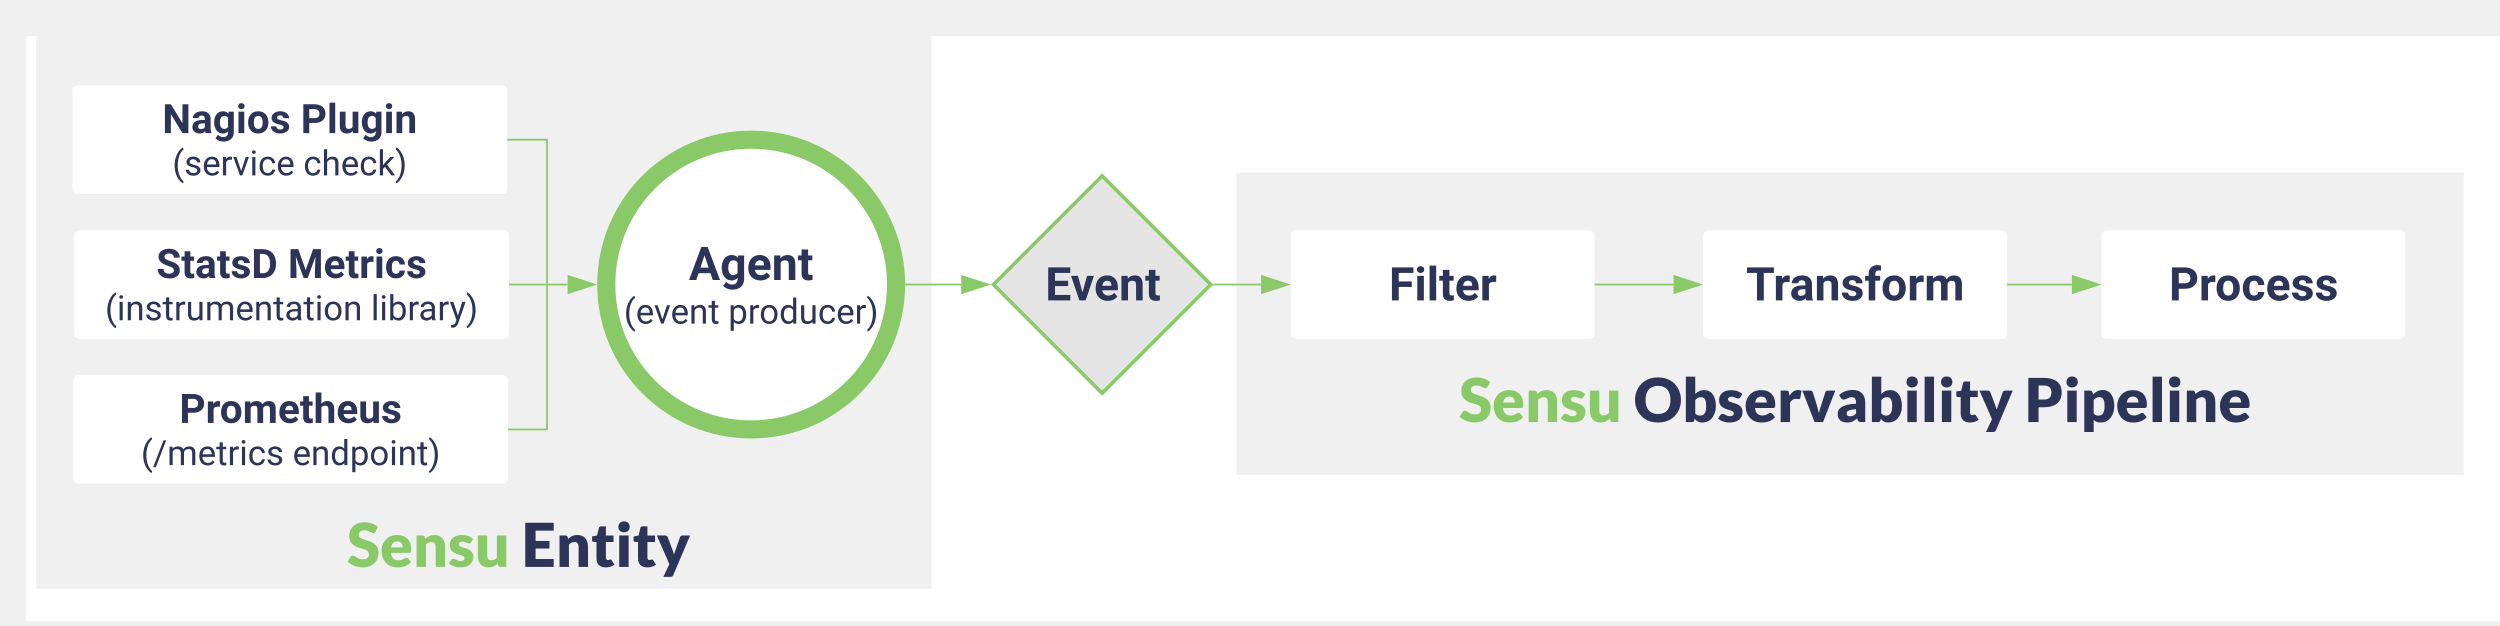
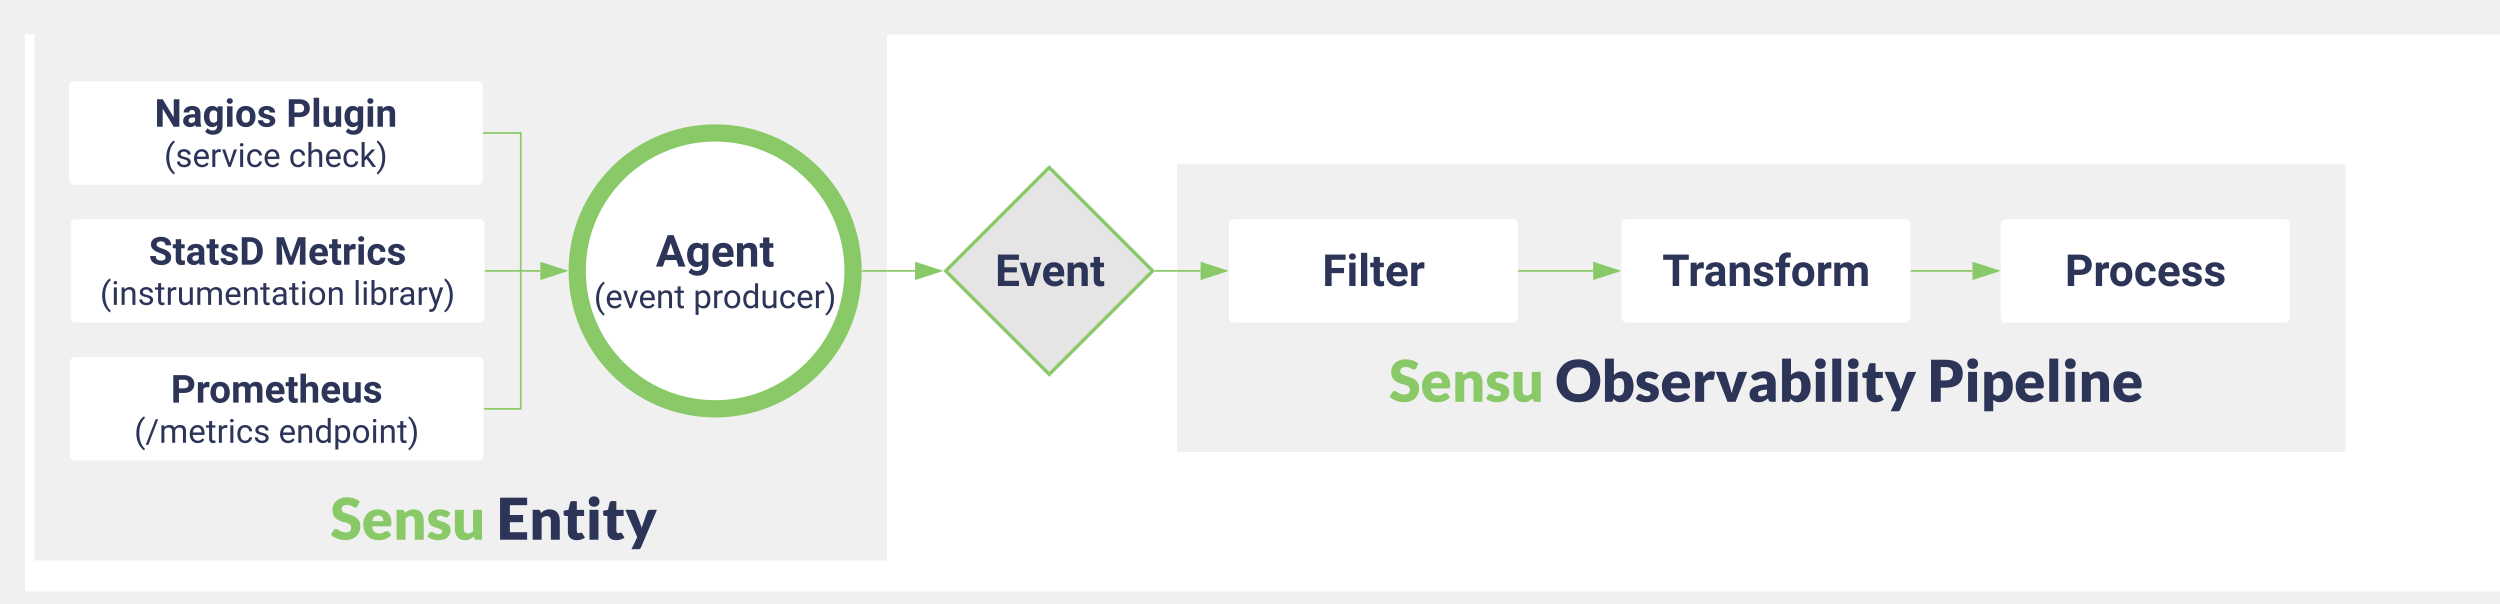
- <svg xmlns="http://www.w3.org/2000/svg" xmlns:ns1="lucid" xmlns:xlink="http://www.w3.org/1999/xlink" width="1380.42" height="345.12">
+ <svg xmlns="http://www.w3.org/2000/svg" xmlns:ns1="lucid" xmlns:xlink="http://www.w3.org/1999/xlink" viewBox="0 0 1450 350" preserveAspectRatio="xMidYMid meet">
  <g transform="translate(14.42308 20)" ns1:page-tab-id="0_0">
    <path d="M0 0h1823.08v323.08H0z" fill="#fff" />
    <a xlink:href="../backend/" target="_top">
      <path d="M668.26 75.15H1346v167H668.26z" stroke="#000" stroke-opacity="0" stroke-width="2" fill="#f0f0f0" />
      <path class="lucid-link lucid-hotspot lucid-overlay-hotspot" d="M668.26 75.15H1346v167H668.26z" fill="none" />
    </a>
    <a xlink:href="../pipeline-filter/" target="_top">
      <path d="M698.3 110.12c0-1.66 1.33-3 3-3H863c1.66 0 3 1.34 3 3v54c0 1.65-1.34 3-3 3H701.3c-1.67 0-3-1.35-3-3z" stroke="#000" stroke-opacity="0" fill="#fff" />
      <use xlink:href="#a" transform="matrix(1,0,0,1,703.2896,112.1154) translate(49.23988 33.76402)" />
      <path class="lucid-link lucid-hotspot lucid-overlay-hotspot" d="M698.3 110.12c0-1.66 1.33-3 3-3H863c1.66 0 3 1.34 3 3v54c0 1.65-1.34 3-3 3H701.3c-1.67 0-3-1.35-3-3z" fill="none" />
    </a>
    <a xlink:href="../pipeline-transform/" target="_top">
      <path d="M926 110.12c0-1.66 1.34-3 3-3h161.7c1.67 0 3 1.34 3 3v54c0 1.65-1.33 3-3 3H929c-1.66 0-3-1.35-3-3z" stroke="#000" stroke-opacity="0" fill="#fff" />
      <use xlink:href="#b" transform="matrix(1,0,0,1,931,112.1154) translate(18.72231 33.76402)" />
      <path class="lucid-link lucid-hotspot lucid-overlay-hotspot" d="M926 110.12c0-1.66 1.34-3 3-3h161.7c1.67 0 3 1.34 3 3v54c0 1.65-1.33 3-3 3H929c-1.66 0-3-1.35-3-3z" fill="none" />
    </a>
    <a xlink:href="../pipeline-process/" target="_top">
      <path d="M1146 110.12c0-1.66 1.34-3 3-3h161.7c1.67 0 3 1.34 3 3v54c0 1.65-1.33 3-3 3H1149c-1.66 0-3-1.35-3-3z" stroke="#000" stroke-opacity="0" fill="#fff" />
      <use xlink:href="#c" transform="matrix(1,0,0,1,1151,112.1154) translate(32.23142 33.76402)" />
      <path class="lucid-link lucid-hotspot lucid-overlay-hotspot" d="M1146 110.12c0-1.66 1.34-3 3-3h161.7c1.67 0 3 1.34 3 3v54c0 1.65-1.33 3-3 3H1149c-1.66 0-3-1.35-3-3z" fill="none" />
    </a>
    <path d="M656.04 137.12h25.87" stroke="#89c967" fill="none" />
    <path d="M656.06 137.62h-1.02l.5-.5-.5-.5h1.02z" fill="#89c967" />
    <path d="M696.67 137.12l-14.26 4.63v-9.27z" stroke="#89c967" fill="#89c967" />
    <path d="M866.5 137.12h43.12" stroke="#89c967" fill="none" />
    <path d="M866.5 137.62h-.5v-1h.5z" fill="#89c967" />
    <path d="M924.38 137.12l-14.26 4.63v-9.27z" stroke="#89c967" fill="#89c967" />
    <path d="M1094.2 137.12h35.42" stroke="#89c967" fill="none" />
    <path d="M1094.22 137.62h-.5v-1h.5z" fill="#89c967" />
    <path d="M1144.38 137.12l-14.26 4.63v-9.27z" stroke="#89c967" fill="#89c967" />
    <a xlink:href="../pipeline-entities/" target="_top">
      <path d="M5.58 0H500v305.12H5.58z" stroke="#000" stroke-opacity="0" stroke-width="2" fill="#f0f0f0" />
      <path class="lucid-link lucid-hotspot lucid-overlay-hotspot" d="M5.58 0H500v305.12H5.58z" fill="none" />
    </a>
    <path d="M266.08 57.12h21.55v79.5" stroke="#89c967" fill="none" />
    <path d="M266.1 57.62h-.52v-1h.5z" fill="#89c967" />
    <path d="M287.63 136.6v.52M267.08 137.12h31.9" stroke="#89c967" fill="none" />
    <path d="M267.1 137.62h-.52v-1h.5z" fill="#89c967" />
    <path d="M313.73 137.12l-14.26 4.63v-9.27z" stroke="#89c967" fill="#89c967" />
    <path d="M266.58 217.12h21.05v-79.5" stroke="#89c967" fill="none" />
    <path d="M266.6 217.62h-.52v-1h.5z" fill="#89c967" />
    <path d="M287.63 137.63v-.5M485.85 137.12h30.48" stroke="#89c967" fill="none" />
    <path d="M485.87 137.62h-.53v-1h.53z" fill="#89c967" />
    <path d="M531.1 137.12l-14.27 4.63v-9.27z" stroke="#89c967" fill="#89c967" />
-     <path d="M756 180h507.7v40H756z" stroke="#000" stroke-opacity="0" stroke-width="2" fill-opacity="0" />
-     <use xlink:href="#d" transform="matrix(1,0,0,1,756,180) translate(35.31171 33.03418)" />
-     <use xlink:href="#e" transform="matrix(1,0,0,1,756,180) translate(131.6698 33.03418)" />
-     <use xlink:href="#f" transform="matrix(1,0,0,1,756,180) translate(347.5466 33.03418)" />
-     <path d="M160 260h223.6v44.26H160z" stroke="#000" stroke-opacity="0" stroke-width="2" fill-opacity="0" />
-     <use xlink:href="#d" transform="matrix(1,0,0,1,160,260) translate(17.24846 33.03418)" />
-     <use xlink:href="#g" transform="matrix(1,0,0,1,160,260) translate(113.6065 33.03418)" />
+     <a xlink:href="../backend/" target="_top">
+       <path d="M756 180h507.7v40H756z" stroke="#000" stroke-opacity="0" stroke-width="2" fill-opacity="0" />
+       <use xlink:href="#d" transform="matrix(1,0,0,1,756,180) translate(35.31171 33.03418)" />
+       <use xlink:href="#e" transform="matrix(1,0,0,1,756,180) translate(131.6698 33.03418)" />
+       <use xlink:href="#f" transform="matrix(1,0,0,1,756,180) translate(347.5466 33.03418)" />
+       <path class="lucid-link lucid-hotspot lucid-overlay-hotspot" d="M756 180h507.7v40H756z" fill="none" />
+     </a>
+     <a xlink:href="../pipeline-entities/" target="_top">
+       <path d="M160 260h223.6v44.26H160z" stroke="#000" stroke-opacity="0" stroke-width="2" fill-opacity="0" />
+       <use xlink:href="#d" transform="matrix(1,0,0,1,160,260) translate(17.24846 33.03418)" />
+       <use xlink:href="#g" transform="matrix(1,0,0,1,160,260) translate(113.6065 33.03418)" />
+       <path class="lucid-link lucid-hotspot lucid-overlay-hotspot" d="M160 260h223.6v44.26H160z" fill="none" />
+     </a>
    <a xlink:href="../pipeline-checks/" target="_top">
      <path d="M594.13 77.12l60 60-60 60-60-60z" stroke="#89c967" stroke-width="2" fill="#e5e5e5" />
      <use xlink:href="#h" transform="matrix(1,0,0,1,539.1281,82.11538) translate(23.61148 63.76402)" />
      <path class="lucid-link lucid-hotspot lucid-overlay-hotspot" d="M594.13 77.12l60 60-60 60-60-60z" fill="none" />
    </a>
    <a xlink:href="../agent/" target="_top">
      <path d="M480.35 137.12c0 44.18-35.8 80-80 80-44.18 0-80-35.82-80-80 0-44.2 35.82-80 80-80 44.2 0 80 35.8 80 80z" stroke="#89c967" stroke-width="10" fill="#fff" />
      <use xlink:href="#i" transform="matrix(1,0,0,1,325.3525,62.11538) translate(40.61373 72.49599)" />
      <use xlink:href="#j" transform="matrix(1,0,0,1,325.3525,62.11538) translate(4.67811 96.59706)" />
      <use xlink:href="#k" transform="matrix(1,0,0,1,325.3525,62.11538) translate(62.35164 96.59706)" />
      <path class="lucid-link lucid-hotspot lucid-overlay-hotspot" d="M480.35 137.12c0 44.18-35.8 80-80 80-44.18 0-80-35.82-80-80 0-44.2 35.82-80 80-80 44.2 0 80 35.8 80 80z" fill="none" />
    </a>
    <path d="M400.35 222.62v39.5h23.25v-90h23.62" stroke="#000" stroke-opacity="0" fill="none" />
    <path d="M462 172.12l-14.28 4.63v-9.27z" stroke="#000" stroke-opacity="0" fill-opacity="0" />
    <a xlink:href="../pipeline-checks/" target="_top">
      <path d="M25.58 30.12c0-1.66 1.34-3 3-3h234c1.65 0 3 1.34 3 3v54c0 1.65-1.35 3-3 3h-234c-1.66 0-3-1.35-3-3z" stroke="#000" stroke-opacity="0" fill="#fff" />
      <use xlink:href="#l" transform="matrix(1,0,0,1,30.57692,32.11538) translate(44.63585 21.40049)" />
      <use xlink:href="#m" transform="matrix(1,0,0,1,30.57692,32.11538) translate(121.0691 21.40049)" />
      <use xlink:href="#n" transform="matrix(1,0,0,1,30.57692,32.11538) translate(50.15249 44.71905)" />
      <use xlink:href="#o" transform="matrix(1,0,0,1,30.57692,32.11538) translate(122.5026 44.71905)" />
      <path class="lucid-link lucid-hotspot lucid-overlay-hotspot" d="M25.58 30.12c0-1.66 1.34-3 3-3h234c1.65 0 3 1.34 3 3v54c0 1.65-1.35 3-3 3h-234c-1.66 0-3-1.35-3-3z" fill="none" />
    </a>
    <a xlink:href="../pipeline-checks/" target="_top">
      <path d="M26.58 110.12c0-1.66 1.34-3 3-3h234c1.65 0 3 1.34 3 3v54c0 1.65-1.35 3-3 3h-234c-1.66 0-3-1.35-3-3z" stroke="#000" stroke-opacity="0" fill="#fff" />
      <use xlink:href="#p" transform="matrix(1,0,0,1,31.57692,112.1154) translate(40.29219 21.40049)" />
      <use xlink:href="#q" transform="matrix(1,0,0,1,31.57692,112.1154) translate(112.9788 21.40049)" />
      <use xlink:href="#r" transform="matrix(1,0,0,1,31.57692,112.1154) translate(11.99144 44.71905)" />
      <use xlink:href="#s" transform="matrix(1,0,0,1,31.57692,112.1154) translate(158.8326 44.71905)" />
      <path class="lucid-link lucid-hotspot lucid-overlay-hotspot" d="M26.58 110.12c0-1.66 1.34-3 3-3h234c1.65 0 3 1.34 3 3v54c0 1.65-1.35 3-3 3h-234c-1.66 0-3-1.35-3-3z" fill="none" />
    </a>
    <a xlink:href="../pipeline-checks/" target="_top">
      <path d="M26.08 190.12c0-1.66 1.34-3 3-3h234c1.65 0 3 1.34 3 3v54c0 1.65-1.35 3-3 3h-234c-1.66 0-3-1.35-3-3z" stroke="#000" stroke-opacity="0" fill="#fff" />
      <use xlink:href="#t" transform="matrix(1,0,0,1,31.07692,192.1154) translate(53.57516 21.40049)" />
      <use xlink:href="#u" transform="matrix(1,0,0,1,31.07692,192.1154) translate(32.30675 44.71905)" />
      <use xlink:href="#v" transform="matrix(1,0,0,1,31.07692,192.1154) translate(116.047 44.71905)" />
      <path class="lucid-link lucid-hotspot lucid-overlay-hotspot" d="M26.08 190.12c0-1.66 1.34-3 3-3h234c1.65 0 3 1.34 3 3v54c0 1.65-1.35 3-3 3h-234c-1.66 0-3-1.35-3-3z" fill="none" />
    </a>
    <defs>
      <path fill="#2c3458" d="M1006-595H430V0H130v-1456h948v243H430v376h576v242" id="w" />
      <path fill="#2c3458" d="M416 0H126v-1082h290V0zM271-1212c-92 0-162-61-162-150s68-149 162-149c93 0 162 60 162 149s-70 150-162 150" id="x" />
      <path fill="#2c3458" d="M416 0H126v-1536h290V0" id="y" />
      <path fill="#2c3458" d="M457-330c2 83 25 111 111 112 32 0 60-2 85-7V-6c-57 17-115 26-175 26-203 0-310-102-310-307v-583H10v-212h158v-266h289v266h185v212H457v540" id="z" />
      <path fill="#2c3458" d="M1031-175C952-60 797 20 609 20 287 20 60-206 72-543c12-330 180-559 505-559 309 0 482 214 477 537v118H365c15 134 115 234 263 234 111 0 198-40 261-121zM770-644c5-139-62-226-194-224-130 1-191 97-208 224h402" id="A" />
      <path fill="#2c3458" d="M719-811c-143-24-279 1-319 103V0H111v-1082h273l8 129c74-124 180-175 331-136" id="B" />
      <g id="a">
        <use transform="matrix(0.01252003,0,0,0.01252003,0,0)" xlink:href="#w" />
        <use transform="matrix(0.01252003,0,0,0.01252003,14.04748,0)" xlink:href="#x" />
        <use transform="matrix(0.01252003,0,0,0.01252003,20.84585,0)" xlink:href="#y" />
        <use transform="matrix(0.01252003,0,0,0.01252003,27.64423,0)" xlink:href="#z" />
        <use transform="matrix(0.01252003,0,0,0.01252003,36.30809,0)" xlink:href="#A" />
        <use transform="matrix(0.01252003,0,0,0.01252003,50.16777,0)" xlink:href="#B" />
      </g>
      <path fill="#2c3458" d="M1226-1213H780V0H480v-1213H40v-243h1186v243" id="C" />
      <path fill="#2c3458" d="M552-1102c254-4 435 134 435 383v469c1 103 15 180 43 233V0H738c-13-26-23-58-29-97C639-19 548 20 436 20 238 20 64-113 68-304c5-258 212-357 496-357h133c11-137-29-227-160-227-90 0-156 45-156 131H92c15-231 213-342 460-345zM357-325c0 76 61 124 142 124 88 0 168-45 198-105v-186H589c-152 2-232 51-232 167" id="D" />
      <path fill="#2c3458" d="M750-692c-1-124-48-174-173-175-81 0-142 35-183 104V0H105v-1082h272l9 125c77-97 181-145 311-145 244 0 342 151 342 403V0H750v-692" id="E" />
      <path fill="#2c3458" d="M529-185c94 0 168-33 168-114 0-35-18-63-53-83s-91-39-168-55C219-491 90-600 90-765c0-208 203-337 432-337 246 0 451 124 453 349H686c-2-91-62-143-165-143-86 0-151 41-153 117 0 32 16 57 46 77 63 43 257 69 335 100 151 60 229 153 229 291C978-13 554 93 282-28 162-81 60-190 56-344h274c5 106 86 159 199 159" id="F" />
      <path fill="#2c3458" d="M190-1174c-11-296 244-440 544-363l-3 224c-24-6-53-9-88-9-109 0-163 51-163 153v87h215v212H480V0H190v-870H29v-212h161v-92" id="G" />
      <path fill="#2c3458" d="M579 20C257 20 58-214 66-551c8-331 182-551 511-551 324 0 514 231 514 572 0 319-198 550-512 550zm-2-888c-169 0-222 141-222 338 0 181 61 317 224 317 170 0 223-137 223-338 0-178-64-317-225-317" id="H" />
      <path fill="#2c3458" d="M741-689c-2-124-40-177-163-178-82 0-141 34-178 102V0H111v-1082h271l9 121c77-94 180-141 311-141 139 0 235 55 287 165 76-110 184-165 325-165 249 0 348 151 348 411V0h-290v-690c-2-123-39-176-163-177-87 0-147 41-180 124l1 743H741v-689" id="I" />
      <g id="b">
        <use transform="matrix(0.01252003,0,0,0.01252003,0,0)" xlink:href="#C" />
        <use transform="matrix(0.01252003,0,0,0.01252003,15.04908,0)" xlink:href="#B" />
        <use transform="matrix(0.01252003,0,0,0.01252003,24.02594,0)" xlink:href="#D" />
        <use transform="matrix(0.01252003,0,0,0.01252003,37.77294,0)" xlink:href="#E" />
        <use transform="matrix(0.01252003,0,0,0.01252003,52.13341,0)" xlink:href="#F" />
        <use transform="matrix(0.01252003,0,0,0.01252003,65.31701,0)" xlink:href="#G" />
        <use transform="matrix(0.01252003,0,0,0.01252003,74.50671,0)" xlink:href="#H" />
        <use transform="matrix(0.01252003,0,0,0.01252003,89.00491,0)" xlink:href="#B" />
        <use transform="matrix(0.01252003,0,0,0.01252003,98.35737,0)" xlink:href="#I" />
      </g>
      <path fill="#2c3458" d="M1245-974c0 302-233 466-552 461H430V0H130v-1456h568c323 5 547 167 547 482zm-303 2c1-143-93-241-237-241H430v457h268c151 1 244-71 244-216" id="J" />
      <path fill="#2c3458" d="M355-556c-2 203 30 338 206 343 102 3 181-63 182-161h271C1001-128 821 17 566 20 242 24 66-212 66-554c0-320 184-548 498-548 262 0 451 167 450 423H743c-1-108-75-193-184-189-162 6-202 123-204 312" id="K" />
      <g id="c">
        <use transform="matrix(0.01252003,0,0,0.01252003,0,0)" xlink:href="#J" />
        <use transform="matrix(0.01252003,0,0,0.01252003,16.53896,0)" xlink:href="#B" />
        <use transform="matrix(0.01252003,0,0,0.01252003,25.44071,0)" xlink:href="#H" />
        <use transform="matrix(0.01252003,0,0,0.01252003,39.9389,0)" xlink:href="#K" />
        <use transform="matrix(0.01252003,0,0,0.01252003,53.3103,0)" xlink:href="#A" />
        <use transform="matrix(0.01252003,0,0,0.01252003,67.16997,0)" xlink:href="#F" />
        <use transform="matrix(0.01252003,0,0,0.01252003,80.35357,0)" xlink:href="#F" />
      </g>
      <path fill="#89c967" d="M524-252c120-1 200-49 194-169-8-162-195-164-324-209-183-64-330-162-324-410 5-208 127-332 287-396 178-72 447-26 571 54 32 21 62 40 88 64l-84 157c-19 43-73 61-124 33-64-36-131-79-234-79-114 0-188 47-188 150 0 109 114 131 206 161 219 72 447 139 444 429-3 234-123 379-300 445-265 98-584-9-722-154l100-158c22-40 88-51 134-21 74 48 151 104 276 103" id="L" />
      <path fill="#89c967" d="M1024-162C926-48 781 16 578 16 325 16 169-111 94-299c-49-123-59-309-6-439 74-183 225-315 476-315 298 0 466 176 466 475 0 66-3 115-70 115H362c16 155 90 243 244 247 98 2 155-39 218-71 37-18 85-16 110 14zM752-643c-3-120-60-196-182-196-129 0-185 80-205 196h387" id="M" />
      <path fill="#89c967" d="M612-820c-81 1-134 39-182 81V0H120v-1037h192c70-3 79 59 94 112 74-70 159-128 302-128 236 0 352 157 352 394V0H750v-659c0-96-44-162-138-161" id="N" />
      <path fill="#89c967" d="M56-725c5-259 241-361 518-318 104 16 188 63 250 124l-70 109c-15 22-27 35-60 35-81 0-126-60-222-60-69 0-122 24-122 85 0 75 88 87 152 109 156 54 328 97 328 304C830-90 649 16 394 16 236 16 110-38 22-112c35-48 58-109 103-146 116-42 152 74 285 65 73-5 130-23 130-90 0-78-87-92-154-113C219-449 52-505 56-725" id="O" />
      <path fill="#89c967" d="M452 16c-236 0-352-157-352-395v-658h310v658c0 97 43 162 138 161 82-1 133-37 182-80v-739h310V0H848c-67 5-80-61-95-112C679-41 594 16 452 16" id="P" />
      <g id="d">
        <use transform="matrix(0.01673464,0,0,0.01673464,0,0)" xlink:href="#L" />
        <use transform="matrix(0.01673464,0,0,0.01673464,18.14035,0)" xlink:href="#M" />
        <use transform="matrix(0.01673464,0,0,0.01673464,36.34764,0)" xlink:href="#N" />
        <use transform="matrix(0.01673464,0,0,0.01673464,55.75982,0)" xlink:href="#O" />
        <use transform="matrix(0.01673464,0,0,0.01673464,70.48631,0)" xlink:href="#P" />
      </g>
      <path fill="#2c3458" d="M1504-1022c73 177 73 411 0 587-110 265-336 451-702 451-365 0-594-187-704-451-73-177-73-412 0-588 110-265 339-450 704-450s592 187 702 451zM802-264c280 0 410-182 410-465 0-282-131-465-410-465-281 0-412 182-412 465 0 284 130 465 412 465" id="Q" />
      <path fill="#2c3458" d="M666 16c-127 3-195-56-255-124C401-53 395 0 326 0H120v-1497h310v570c74-71 163-129 304-126 201 5 299 137 348 303 38 127 40 313-4 439-63 179-182 322-412 327zm124-543c0-153-21-288-164-293-99-3-151 43-196 98v440c40 45 88 70 162 70 160 0 198-144 198-315" id="R" />
      <path fill="#2c3458" d="M56-725c5-259 241-361 518-318 104 16 188 63 250 124l-70 109c-15 22-27 35-60 35-81 0-126-60-222-60-69 0-122 24-122 85 0 75 88 87 152 109 156 54 328 97 328 304C830-90 649 16 394 16 236 16 110-38 22-112c35-48 58-109 103-146 116-42 152 74 285 65 73-5 130-23 130-90 0-78-87-92-154-113C219-449 52-505 56-725" id="S" />
      <path fill="#2c3458" d="M1024-162C926-48 781 16 578 16 325 16 169-111 94-299c-49-123-59-309-6-439 74-183 225-315 476-315 298 0 466 176 466 475 0 66-3 115-70 115H362c16 155 90 243 244 247 98 2 155-39 218-71 37-18 85-16 110 14zM752-643c-3-120-60-196-182-196-129 0-185 80-205 196h387" id="T" />
      <path fill="#2c3458" d="M768-795c-14 65-88 29-146 29-81 0-145 43-192 130V0H120v-1037c73 2 156-8 222 4 64 11 52 105 69 166 65-96 144-190 283-190 47 0 85 11 114 34" id="U" />
      <path fill="#2c3458" d="M694 0H412L10-1037h258c43-1 77 23 86 54 69 227 146 446 203 684 58-239 142-456 211-684 10-29 42-55 82-54h246" id="V" />
      <path fill="#2c3458" d="M572-1057c257 0 406 153 406 409V0c-68-4-160 9-208-12-30-14-45-72-60-107C623-47 539 18 382 16 189 13 70-77 70-270c0-183 145-251 311-298 78-21 176-33 295-36 8-132-26-216-144-216-125 0-159 78-268 78-94 0-104-95-146-151 112-100 257-164 454-164zM366-285c-2 73 41 96 114 96 97 0 140-35 196-89v-144c-104 4-184 15-248 46-39 19-61 43-62 91" id="W" />
      <path fill="#2c3458" d="M440-1037V0H130v-1037h310zm-154-466c113 0 190 70 190 182 0 111-79 180-190 180-109 0-184-71-184-180 0-110 74-182 184-182" id="X" />
      <path fill="#2c3458" d="M440-1497V0H130v-1497h310" id="Y" />
      <path fill="#2c3458" d="M774-74c-71 55-172 90-290 90-196 0-304-108-304-303v-536c-70 1-146 12-146-61v-121l165-32 61-253c16-78 146-38 230-48v303h252v212H490v515c0 45 23 83 68 83 48 0 88-50 122 4" id="Z" />
      <path fill="#2c3458" d="M544 269c-20 41-37 60-98 60H214L414-91 0-1037h274c46-1 73 23 84 54 69 190 150 371 209 571 68-189 134-380 199-571 10-28 45-55 82-54h250" id="aa" />
      <g id="e">
        <use transform="matrix(0.01673464,0,0,0.01673464,0,0)" xlink:href="#Q" />
        <use transform="matrix(0.01673464,0,0,0.01673464,26.77543,0)" xlink:href="#R" />
        <use transform="matrix(0.01673464,0,0,0.01673464,46.18761,0)" xlink:href="#S" />
        <use transform="matrix(0.01673464,0,0,0.01673464,60.91409,0)" xlink:href="#T" />
        <use transform="matrix(0.01673464,0,0,0.01673464,79.12138,0)" xlink:href="#U" />
        <use transform="matrix(0.01673464,0,0,0.01673464,92.9442,0)" xlink:href="#V" />
        <use transform="matrix(0.01673464,0,0,0.01673464,111.4527,0)" xlink:href="#W" />
        <use transform="matrix(0.01673464,0,0,0.01673464,129.4927,0)" xlink:href="#R" />
        <use transform="matrix(0.01673464,0,0,0.01673464,148.9048,0)" xlink:href="#X" />
        <use transform="matrix(0.01673464,0,0,0.01673464,158.4436,0)" xlink:href="#Y" />
        <use transform="matrix(0.01673464,0,0,0.01673464,167.9823,0)" xlink:href="#X" />
        <use transform="matrix(0.01673464,0,0,0.01673464,177.5211,0)" xlink:href="#Z" />
        <use transform="matrix(0.01673464,0,0,0.01673464,190.9088,0)" xlink:href="#aa" />
      </g>
      <path fill="#2c3458" d="M1220-981c0 346-230 490-586 494H458V0H120v-1457h514c350 4 586 140 586 476zm-338 0c0-152-92-223-248-223H458v462h176c169 2 248-80 248-239" id="ab" />
      <path fill="#2c3458" d="M666 16c-111 3-175-34-236-85v398H120v-1366h192c78-3 80 73 99 128 76-81 169-148 323-148 201 0 299 140 348 307 38 128 40 313-4 439-63 179-182 321-412 327zm124-543c0-153-21-288-164-293-99-3-151 43-196 98v440c40 45 88 70 162 70 160 0 198-144 198-315" id="ac" />
      <path fill="#2c3458" d="M612-820c-81 1-134 39-182 81V0H120v-1037h192c70-3 79 59 94 112 74-70 159-128 302-128 236 0 352 157 352 394V0H750v-659c0-96-44-162-138-161" id="ad" />
      <g id="f">
        <use transform="matrix(0.01673464,0,0,0.01673464,0,0)" xlink:href="#ab" />
        <use transform="matrix(0.01673464,0,0,0.01673464,21.3534,0)" xlink:href="#X" />
        <use transform="matrix(0.01673464,0,0,0.01673464,30.89215,0)" xlink:href="#ac" />
        <use transform="matrix(0.01673464,0,0,0.01673464,50.23739,0)" xlink:href="#T" />
        <use transform="matrix(0.01673464,0,0,0.01673464,68.44468,0)" xlink:href="#Y" />
        <use transform="matrix(0.01673464,0,0,0.01673464,77.98343,0)" xlink:href="#X" />
        <use transform="matrix(0.01673464,0,0,0.01673464,87.52217,0)" xlink:href="#ad" />
        <use transform="matrix(0.01673464,0,0,0.01673464,106.9344,0)" xlink:href="#T" />
      </g>
      <path fill="#2c3458" d="M1058-1457v260H460v340h458v250H460v347h598V0H120v-1457h938" id="ae" />
      <g id="g">
        <use transform="matrix(0.01673464,0,0,0.01673464,0,0)" xlink:href="#ae" />
        <use transform="matrix(0.01673464,0,0,0.01673464,18.91014,0)" xlink:href="#ad" />
        <use transform="matrix(0.01673464,0,0,0.01673464,38.32233,0)" xlink:href="#Z" />
        <use transform="matrix(0.01673464,0,0,0.01673464,51.71004,0)" xlink:href="#X" />
        <use transform="matrix(0.01673464,0,0,0.01673464,61.24879,0)" xlink:href="#Z" />
        <use transform="matrix(0.01673464,0,0,0.01673464,74.6365,0)" xlink:href="#aa" />
      </g>
      <path fill="#2c3458" d="M1006-631H430v390h676V0H130v-1456h974v243H430v347h576v235" id="af" />
      <path fill="#2c3458" d="M516-353l201-729h302L654 0H378L13-1082h302" id="ag" />
      <g id="h">
        <use transform="matrix(0.01252003,0,0,0.01252003,0,0)" xlink:href="#af" />
        <use transform="matrix(0.01252003,0,0,0.01252003,14.09756,0)" xlink:href="#ag" />
        <use transform="matrix(0.01252003,0,0,0.01252003,26.89303,0)" xlink:href="#A" />
        <use transform="matrix(0.01252003,0,0,0.01252003,40.7527,0)" xlink:href="#E" />
        <use transform="matrix(0.01252003,0,0,0.01252003,55.11318,0)" xlink:href="#z" />
      </g>
      <path fill="#2c3458" d="M952-300H426L326 0H7l542-1456h278L1372 0h-319zM507-543h364l-183-545" id="ah" />
      <path fill="#2c3458" d="M505 20C221 18 69-239 69-549c0-302 153-553 438-553 119 0 211 41 277 122l12-102h262V-36c-8 305-208 458-520 462-160 1-335-76-403-170L263 80c72 81 159 121 262 121 172 1 260-107 243-294C701-18 614 20 505 20zm76-887c-165 0-223 147-223 339 0 172 66 314 221 314 88 0 151-33 189-99v-455c-39-66-101-99-187-99" id="ai" />
      <g id="i">
        <use transform="matrix(0.01252003,0,0,0.01252003,0,0)" xlink:href="#ah" />
        <use transform="matrix(0.01252003,0,0,0.01252003,17.2526,0)" xlink:href="#ai" />
        <use transform="matrix(0.01252003,0,0,0.01252003,31.88852,0)" xlink:href="#A" />
        <use transform="matrix(0.01252003,0,0,0.01252003,45.7482,0)" xlink:href="#E" />
        <use transform="matrix(0.01252003,0,0,0.01252003,60.10867,0)" xlink:href="#z" />
      </g>
      <path fill="#2c3458" d="M319-664C304-226 428 158 661 357l-38 113c-89-49-172-133-254-248C142-97 71-578 194-1025c67-244 240-513 429-618l38 122c-201 153-330 502-342 857" id="aj" />
      <path fill="#2c3458" d="M599-131c141 0 220-65 285-146l113 88C906-50 770 20 589 20 281 21 93-214 93-545c0-223 93-397 233-485 74-48 154-72 240-72 300 2 449 218 445 537v77H278c0 197 129 357 321 357zm227-509c-3-180-88-310-260-310-170 0-264 140-282 310h542" id="ak" />
      <path fill="#2c3458" d="M497-251l268-831h189L566 0H425L33-1082h189" id="al" />
      <path fill="#2c3458" d="M589-945c-131 0-219 81-264 174V0H140v-1082h175l6 136c83-104 191-156 324-156 229 0 346 129 346 387V0H806v-716c-2-153-65-229-217-229" id="am" />
      <path fill="#2c3458" d="M456 20C285 20 205-92 206-268v-671H9v-143h197v-262h185v262h202v143H391v671c-9 125 92 149 207 118V0c-49 13-96 20-142 20" id="an" />
      <g id="j">
        <use transform="matrix(0.009390024,0,0,0.009390024,0,0)" xlink:href="#aj" />
        <use transform="matrix(0.009390024,0,0,0.009390024,6.573017,0)" xlink:href="#ak" />
        <use transform="matrix(0.009390024,0,0,0.009390024,16.63912,0)" xlink:href="#al" />
        <use transform="matrix(0.009390024,0,0,0.009390024,25.83196,0)" xlink:href="#ak" />
        <use transform="matrix(0.009390024,0,0,0.009390024,36.02013,0)" xlink:href="#am" />
        <use transform="matrix(0.009390024,0,0,0.009390024,46.63086,0)" xlink:href="#an" />
      </g>
      <path fill="#2c3458" d="M632-1102c291 0 422 251 422 573 0 297-141 548-419 549-131 0-235-42-310-125v521H140v-1498h169l9 120c75-93 180-140 314-140zm-53 971c207 0 290-180 290-419 0-218-92-395-292-395-112 0-196 50-252 149v517c55 99 140 148 254 148" id="ao" />
      <path fill="#2c3458" d="M663-916c-163-27-288 18-338 148V0H140v-1082h180l3 125c61-97 147-145 258-145 36 0 63 5 82 14v172" id="ap" />
      <path fill="#2c3458" d="M584 20C278 26 81-227 91-551c10-320 175-545 491-551 308-5 503 247 494 573-9 322-175 543-492 549zm-2-970c-208 0-305 185-305 421 0 216 106 398 307 398 211 0 307-186 307-420 0-214-109-399-309-399" id="aq" />
      <path fill="#2c3458" d="M520 20C244 20 95-247 95-550c0-298 151-550 427-552 127 0 227 43 301 130v-564h185V0H838l-9-116C755-25 652 20 520 20zm48-965c-210 0-288 177-288 416 0 218 87 392 286 392 117 0 203-53 257-158v-497c-55-102-140-153-255-153" id="ar" />
      <path fill="#2c3458" d="M491 20c-241-1-355-148-355-398v-704h185v699c0 164 67 246 200 246 141 0 235-53 282-158v-787h185V0H812l-4-107C736-22 630 20 491 20" id="as" />
      <path fill="#2c3458" d="M277-555c0 244 77 420 297 424 127 2 249-93 255-210h175C980-127 805 20 574 20 258 20 81-222 92-562c11-319 164-533 481-540 237-5 426 165 431 392H829c-7-133-115-242-256-240-209 4-296 166-296 395" id="at" />
      <path fill="#2c3458" d="M38 357C331 141 457-487 337-984c-53-219-157-429-299-546l39-113c190 106 362 378 431 621 75 268 76 597 0 868C440 88 266 365 77 470" id="au" />
      <g id="k">
        <use transform="matrix(0.009390024,0,0,0.009390024,0,0)" xlink:href="#ao" />
        <use transform="matrix(0.009390024,0,0,0.009390024,10.78914,0)" xlink:href="#ap" />
        <use transform="matrix(0.009390024,0,0,0.009390024,17.10862,0)" xlink:href="#aq" />
        <use transform="matrix(0.009390024,0,0,0.009390024,28.07617,0)" xlink:href="#ar" />
        <use transform="matrix(0.009390024,0,0,0.009390024,38.92165,0)" xlink:href="#as" />
        <use transform="matrix(0.009390024,0,0,0.009390024,49.52299,0)" xlink:href="#at" />
        <use transform="matrix(0.009390024,0,0,0.009390024,59.58909,0)" xlink:href="#ak" />
        <use transform="matrix(0.009390024,0,0,0.009390024,69.77727,0)" xlink:href="#ap" />
        <use transform="matrix(0.009390024,0,0,0.009390024,76.28456,0)" xlink:href="#au" />
      </g>
      <path fill="#2c3458" d="M1314 0h-300L430-958V0H130v-1456h300l585 960v-960h299V0" id="av" />
      <g id="l">
        <use transform="matrix(0.01095503,0,0,0.01095503,0,0)" xlink:href="#av" />
        <use transform="matrix(0.01095503,0,0,0.01095503,15.84097,0)" xlink:href="#D" />
        <use transform="matrix(0.01095503,0,0,0.01095503,27.86959,0)" xlink:href="#ai" />
        <use transform="matrix(0.01095503,0,0,0.01095503,40.67602,0)" xlink:href="#x" />
        <use transform="matrix(0.01095503,0,0,0.01095503,46.6246,0)" xlink:href="#H" />
        <use transform="matrix(0.01095503,0,0,0.01095503,59.31052,0)" xlink:href="#F" />
      </g>
      <path fill="#2c3458" d="M463 20c-241-1-359-147-359-393v-709h289v699c0 113 51 169 154 169 98 0 165-34 202-102v-766h290V0H767l-8-110C688-23 589 20 463 20" id="aw" />
      <g id="m">
        <use transform="matrix(0.01095503,0,0,0.01095503,0,0)" xlink:href="#J" />
        <use transform="matrix(0.01095503,0,0,0.01095503,14.47159,0)" xlink:href="#y" />
        <use transform="matrix(0.01095503,0,0,0.01095503,20.42017,0)" xlink:href="#aw" />
        <use transform="matrix(0.01095503,0,0,0.01095503,32.97463,0)" xlink:href="#ai" />
        <use transform="matrix(0.01095503,0,0,0.01095503,45.78106,0)" xlink:href="#x" />
        <use transform="matrix(0.01095503,0,0,0.01095503,51.72964,0)" xlink:href="#E" />
      </g>
      <path fill="#2c3458" d="M538-131c121 0 232-49 232-156 0-50-20-88-56-117-73-60-334-92-420-143-92-55-162-110-162-238 0-190 192-317 400-317 223 0 414 129 413 338H759c0-108-110-186-227-186-119 0-215 53-215 159 0 45 18 78 53 101 76 52 331 90 416 139 98 57 169 115 169 251C955-92 760 20 538 20c-176 0-314-68-386-174-38-55-57-115-57-179h185c6 129 116 202 258 202" id="ax" />
      <path fill="#2c3458" d="M341 0H156v-1082h185V0zm-91-1264c-68 0-108-42-109-105 0-62 41-107 109-107s110 44 110 107-42 105-110 105" id="ay" />
      <g id="n">
        <use transform="matrix(0.009390024,0,0,0.009390024,0,0)" xlink:href="#aj" />
        <use transform="matrix(0.009390024,0,0,0.009390024,6.573017,0)" xlink:href="#ax" />
        <use transform="matrix(0.009390024,0,0,0.009390024,16.48888,0)" xlink:href="#ak" />
        <use transform="matrix(0.009390024,0,0,0.009390024,26.67706,0)" xlink:href="#ap" />
        <use transform="matrix(0.009390024,0,0,0.009390024,33.35337,0)" xlink:href="#al" />
        <use transform="matrix(0.009390024,0,0,0.009390024,42.66827,0)" xlink:href="#ay" />
        <use transform="matrix(0.009390024,0,0,0.009390024,47.33511,0)" xlink:href="#at" />
        <use transform="matrix(0.009390024,0,0,0.009390024,57.40122,0)" xlink:href="#ak" />
      </g>
      <path fill="#2c3458" d="M589-945c-131 0-219 81-264 174V0H140v-1536h185v585c82-101 189-151 320-151 229 0 346 129 346 387V0H806v-716c-2-153-65-229-217-229" id="az" />
      <path fill="#2c3458" d="M442-501L326-380V0H141v-1536h185v929c135-169 291-317 436-475h225L566-630 1036 0H819" id="aA" />
      <g id="o">
        <use transform="matrix(0.009390024,0,0,0.009390024,0,0)" xlink:href="#at" />
        <use transform="matrix(0.009390024,0,0,0.009390024,10.06611,0)" xlink:href="#az" />
        <use transform="matrix(0.009390024,0,0,0.009390024,20.65805,0)" xlink:href="#ak" />
        <use transform="matrix(0.009390024,0,0,0.009390024,30.84623,0)" xlink:href="#at" />
        <use transform="matrix(0.009390024,0,0,0.009390024,40.91233,0)" xlink:href="#aA" />
        <use transform="matrix(0.009390024,0,0,0.009390024,50.65918,0)" xlink:href="#au" />
      </g>
      <path fill="#2c3458" d="M658-217c127 0 227-49 227-165 0-57-21-98-60-130-79-64-370-142-463-196-162-95-248-210-248-361 0-280 246-403 537-407 213-3 383 84 467 216 45 69 68 147 68 234H886c0-139-96-211-240-211-129 0-232 55-232 169 0 47 24 87 72 119s117 62 210 90c171 51 295 115 373 191s117 171 117 284c-2 272-237 411-528 404C331 13 78-135 69-458h301c0 161 96 241 288 241" id="aB" />
      <path fill="#2c3458" d="M130 0v-1456h448c435 14 673 299 665 762-5 285-130 500-319 606C822-31 708 0 581 0H130zm809-685c9-311-79-526-361-528H430v972h145c252-2 356-181 364-444" id="aC" />
      <g id="p">
        <use transform="matrix(0.01095503,0,0,0.01095503,0,0)" xlink:href="#aB" />
        <use transform="matrix(0.01095503,0,0,0.01095503,13.79238,0)" xlink:href="#z" />
        <use transform="matrix(0.01095503,0,0,0.01095503,21.37326,0)" xlink:href="#D" />
        <use transform="matrix(0.01095503,0,0,0.01095503,33.40188,0)" xlink:href="#z" />
        <use transform="matrix(0.01095503,0,0,0.01095503,40.98276,0)" xlink:href="#F" />
        <use transform="matrix(0.01095503,0,0,0.01095503,52.5184,0)" xlink:href="#aC" />
      </g>
      <path fill="#2c3458" d="M522-1456L896-400l372-1056h394V0h-301c-7-379 15-728 30-1085L998 0H792L400-1084c15 357 37 705 30 1084H130v-1456h392" id="aD" />
      <g id="q">
        <use transform="matrix(0.01095503,0,0,0.01095503,0,0)" xlink:href="#aD" />
        <use transform="matrix(0.01095503,0,0,0.01095503,19.65332,0)" xlink:href="#A" />
        <use transform="matrix(0.01095503,0,0,0.01095503,31.78054,0)" xlink:href="#z" />
        <use transform="matrix(0.01095503,0,0,0.01095503,39.36142,0)" xlink:href="#B" />
        <use transform="matrix(0.01095503,0,0,0.01095503,47.54482,0)" xlink:href="#x" />
        <use transform="matrix(0.01095503,0,0,0.01095503,53.4934,0)" xlink:href="#K" />
        <use transform="matrix(0.01095503,0,0,0.01095503,65.19337,0)" xlink:href="#F" />
      </g>
      <path fill="#2c3458" d="M1240-945c-141 0-250 95-250 227V0H804v-709c0-157-77-236-231-236-121 0-204 52-249 155V0H139v-1082h175l5 120c79-93 186-140 321-140 151 0 254 58 309 174 69-98 181-174 345-174 237 0 362 126 362 377V0h-185v-714c-2-159-67-231-231-231" id="aE" />
      <path fill="#2c3458" d="M561-1102c238-4 403 126 403 351v498c0 99 13 178 38 237V0H808c-11-21-19-59-26-114C696-25 593 20 474 20c-199 0-368-130-365-320 4-251 214-359 490-356h180v-85c-1-135-86-212-229-212-115 0-232 67-233 171H131c20-205 206-316 430-320zM294-326c0 117 90 185 207 185 122 0 239-75 278-162v-222H634c-227 0-340 66-340 199" id="aF" />
      <g id="r">
        <use transform="matrix(0.009390024,0,0,0.009390024,0,0)" xlink:href="#aj" />
        <use transform="matrix(0.009390024,0,0,0.009390024,6.573017,0)" xlink:href="#ay" />
        <use transform="matrix(0.009390024,0,0,0.009390024,11.23986,0)" xlink:href="#am" />
        <use transform="matrix(0.009390024,0,0,0.009390024,21.85059,0)" xlink:href="#ax" />
        <use transform="matrix(0.009390024,0,0,0.009390024,31.76645,0)" xlink:href="#an" />
        <use transform="matrix(0.009390024,0,0,0.009390024,38.04838,0)" xlink:href="#ap" />
        <use transform="matrix(0.009390024,0,0,0.009390024,44.55566,0)" xlink:href="#as" />
        <use transform="matrix(0.009390024,0,0,0.009390024,55.157,0)" xlink:href="#aE" />
        <use transform="matrix(0.009390024,0,0,0.009390024,72.01209,0)" xlink:href="#ak" />
        <use transform="matrix(0.009390024,0,0,0.009390024,82.20027,0)" xlink:href="#am" />
        <use transform="matrix(0.009390024,0,0,0.009390024,92.811,0)" xlink:href="#an" />
        <use transform="matrix(0.009390024,0,0,0.009390024,99.09292,0)" xlink:href="#aF" />
        <use transform="matrix(0.009390024,0,0,0.009390024,109.5534,0)" xlink:href="#an" />
        <use transform="matrix(0.009390024,0,0,0.009390024,115.8353,0)" xlink:href="#ay" />
        <use transform="matrix(0.009390024,0,0,0.009390024,120.5022,0)" xlink:href="#aq" />
        <use transform="matrix(0.009390024,0,0,0.009390024,131.4697,0)" xlink:href="#am" />
      </g>
      <path fill="#2c3458" d="M341 0H156v-1536h185V0" id="aG" />
      <path fill="#2c3458" d="M634-1102c292 0 422 254 422 573 0 298-143 547-420 549-137 0-242-48-317-145L310 0H140v-1536h185v573c75-93 178-139 309-139zm-44 965c207 0 281-175 281-413 0-224-79-395-283-395-122 0-210 57-263 170v468c57 113 145 170 265 170" id="aH" />
      <path fill="#2c3458" d="M494-271l252-811h198L509 167C425 381 299 474 84 421V271c167 16 242-37 283-173l41-110L22-1082h202" id="aI" />
      <g id="s">
        <use transform="matrix(0.009390024,0,0,0.009390024,0,0)" xlink:href="#aG" />
        <use transform="matrix(0.009390024,0,0,0.009390024,4.666842,0)" xlink:href="#ay" />
        <use transform="matrix(0.009390024,0,0,0.009390024,9.333684,0)" xlink:href="#aH" />
        <use transform="matrix(0.009390024,0,0,0.009390024,20.12282,0)" xlink:href="#ap" />
        <use transform="matrix(0.009390024,0,0,0.009390024,26.25451,0)" xlink:href="#aF" />
        <use transform="matrix(0.009390024,0,0,0.009390024,36.71499,0)" xlink:href="#ap" />
        <use transform="matrix(0.009390024,0,0,0.009390024,43.3913,0)" xlink:href="#aI" />
        <use transform="matrix(0.009390024,0,0,0.009390024,52.49023,0)" xlink:href="#au" />
      </g>
      <path fill="#2c3458" d="M750-685c-1-124-48-182-173-182-85 0-146 33-184 98V0H104v-1536h289v572c77-92 173-138 289-138 235 0 357 136 357 409V0H750v-685" id="aJ" />
      <g id="t">
        <use transform="matrix(0.01095503,0,0,0.01095503,0,0)" xlink:href="#J" />
        <use transform="matrix(0.01095503,0,0,0.01095503,14.47159,0)" xlink:href="#B" />
        <use transform="matrix(0.01095503,0,0,0.01095503,22.26062,0)" xlink:href="#H" />
        <use transform="matrix(0.01095503,0,0,0.01095503,34.94654,0)" xlink:href="#I" />
        <use transform="matrix(0.01095503,0,0,0.01095503,54.3698,0)" xlink:href="#A" />
        <use transform="matrix(0.01095503,0,0,0.01095503,66.49702,0)" xlink:href="#z" />
        <use transform="matrix(0.01095503,0,0,0.01095503,74.0779,0)" xlink:href="#aJ" />
        <use transform="matrix(0.01095503,0,0,0.01095503,86.63236,0)" xlink:href="#A" />
        <use transform="matrix(0.01095503,0,0,0.01095503,98.75958,0)" xlink:href="#aw" />
        <use transform="matrix(0.01095503,0,0,0.01095503,111.314,0)" xlink:href="#F" />
      </g>
      <path fill="#2c3458" d="M177 125H18l608-1581h158" id="aK" />
      <g id="u">
        <use transform="matrix(0.009390024,0,0,0.009390024,0,0)" xlink:href="#aj" />
        <use transform="matrix(0.009390024,0,0,0.009390024,6.573017,0)" xlink:href="#aK" />
        <use transform="matrix(0.009390024,0,0,0.009390024,14.4982,0)" xlink:href="#aE" />
        <use transform="matrix(0.009390024,0,0,0.009390024,31.35329,0)" xlink:href="#ak" />
        <use transform="matrix(0.009390024,0,0,0.009390024,41.54147,0)" xlink:href="#an" />
        <use transform="matrix(0.009390024,0,0,0.009390024,47.82339,0)" xlink:href="#ap" />
        <use transform="matrix(0.009390024,0,0,0.009390024,54.33068,0)" xlink:href="#ay" />
        <use transform="matrix(0.009390024,0,0,0.009390024,58.99752,0)" xlink:href="#at" />
        <use transform="matrix(0.009390024,0,0,0.009390024,69.06363,0)" xlink:href="#ax" />
      </g>
      <g id="v">
        <use transform="matrix(0.009390024,0,0,0.009390024,0,0)" xlink:href="#ak" />
        <use transform="matrix(0.009390024,0,0,0.009390024,10.18818,0)" xlink:href="#am" />
        <use transform="matrix(0.009390024,0,0,0.009390024,20.7989,0)" xlink:href="#ar" />
        <use transform="matrix(0.009390024,0,0,0.009390024,31.64438,0)" xlink:href="#ao" />
        <use transform="matrix(0.009390024,0,0,0.009390024,42.43352,0)" xlink:href="#aq" />
        <use transform="matrix(0.009390024,0,0,0.009390024,53.40107,0)" xlink:href="#ay" />
        <use transform="matrix(0.009390024,0,0,0.009390024,58.06791,0)" xlink:href="#am" />
        <use transform="matrix(0.009390024,0,0,0.009390024,68.67864,0)" xlink:href="#an" />
        <use transform="matrix(0.009390024,0,0,0.009390024,74.96056,0)" xlink:href="#au" />
      </g>
    </defs>
  </g>
</svg>
